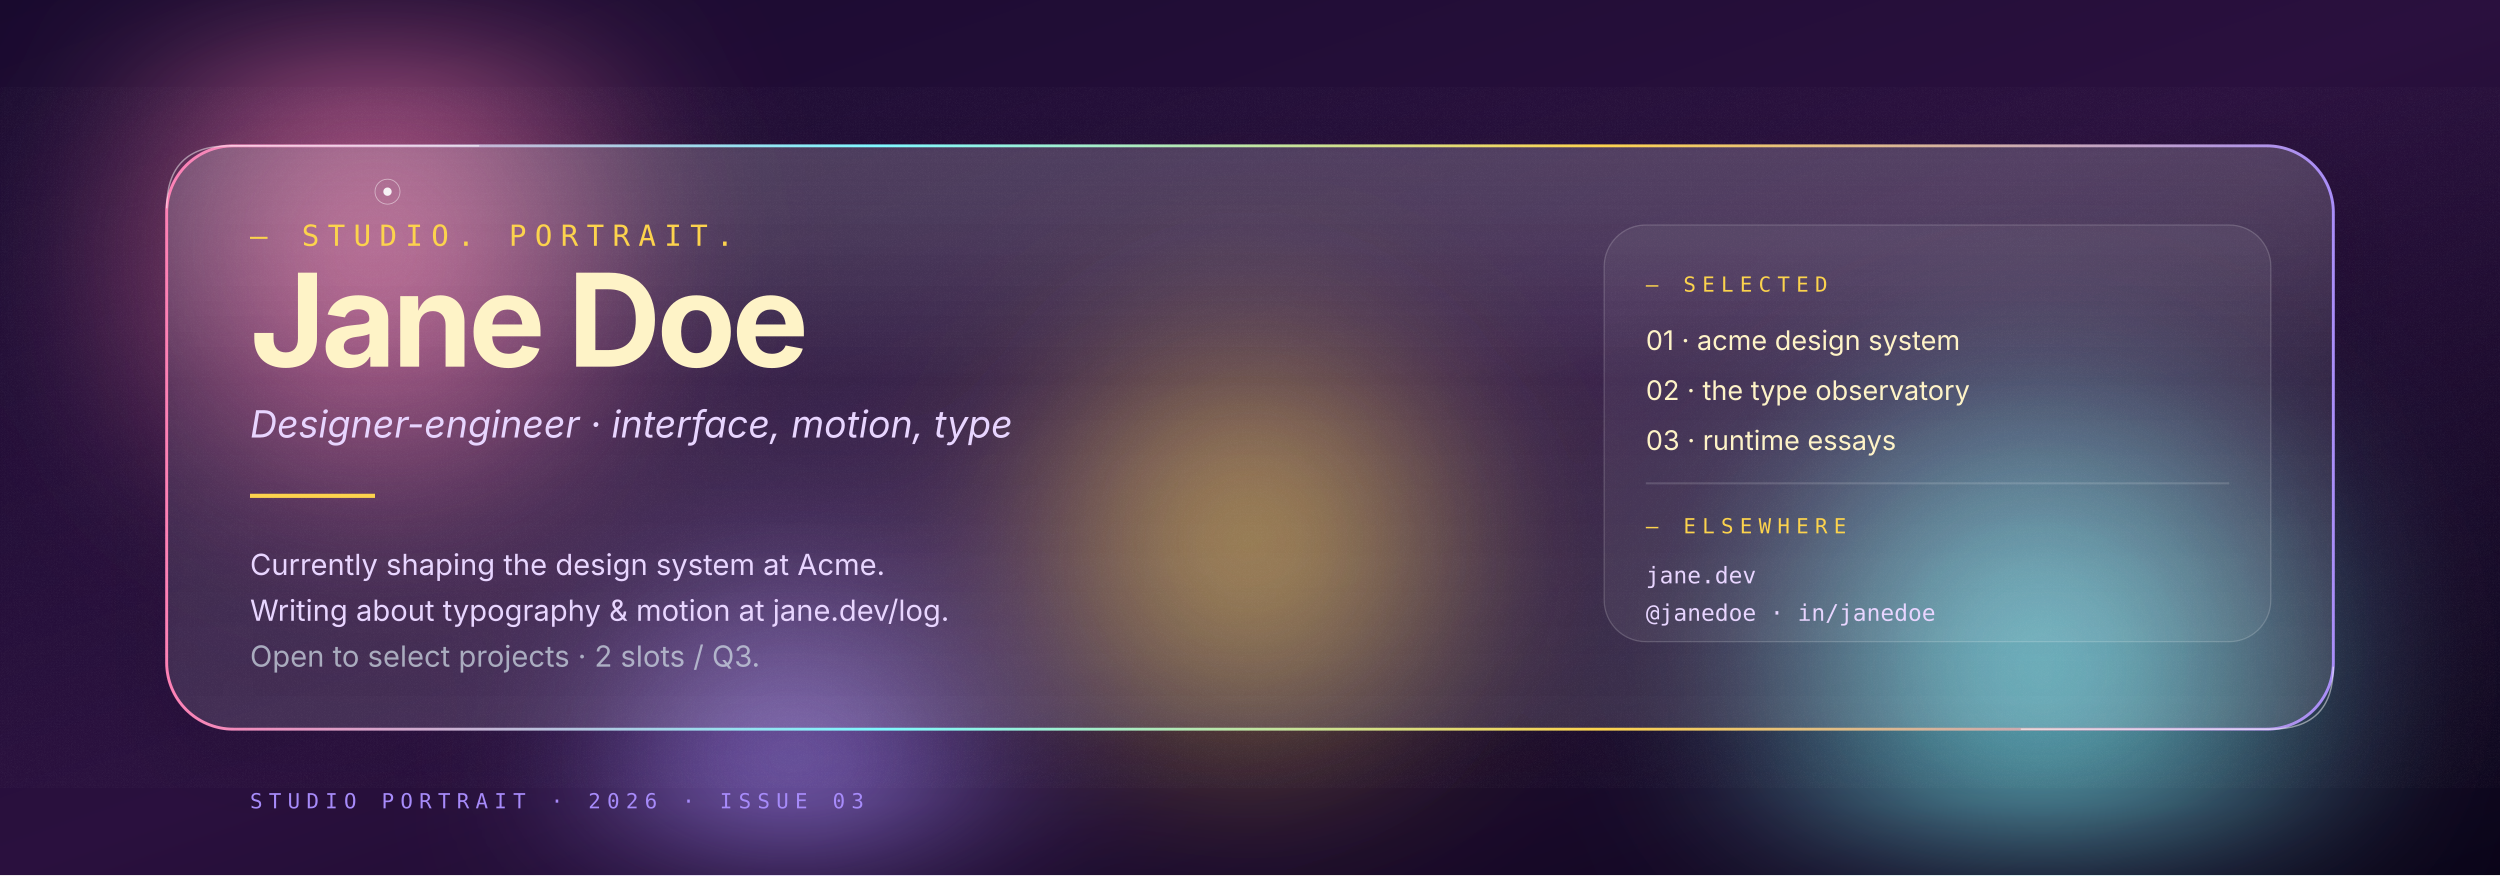
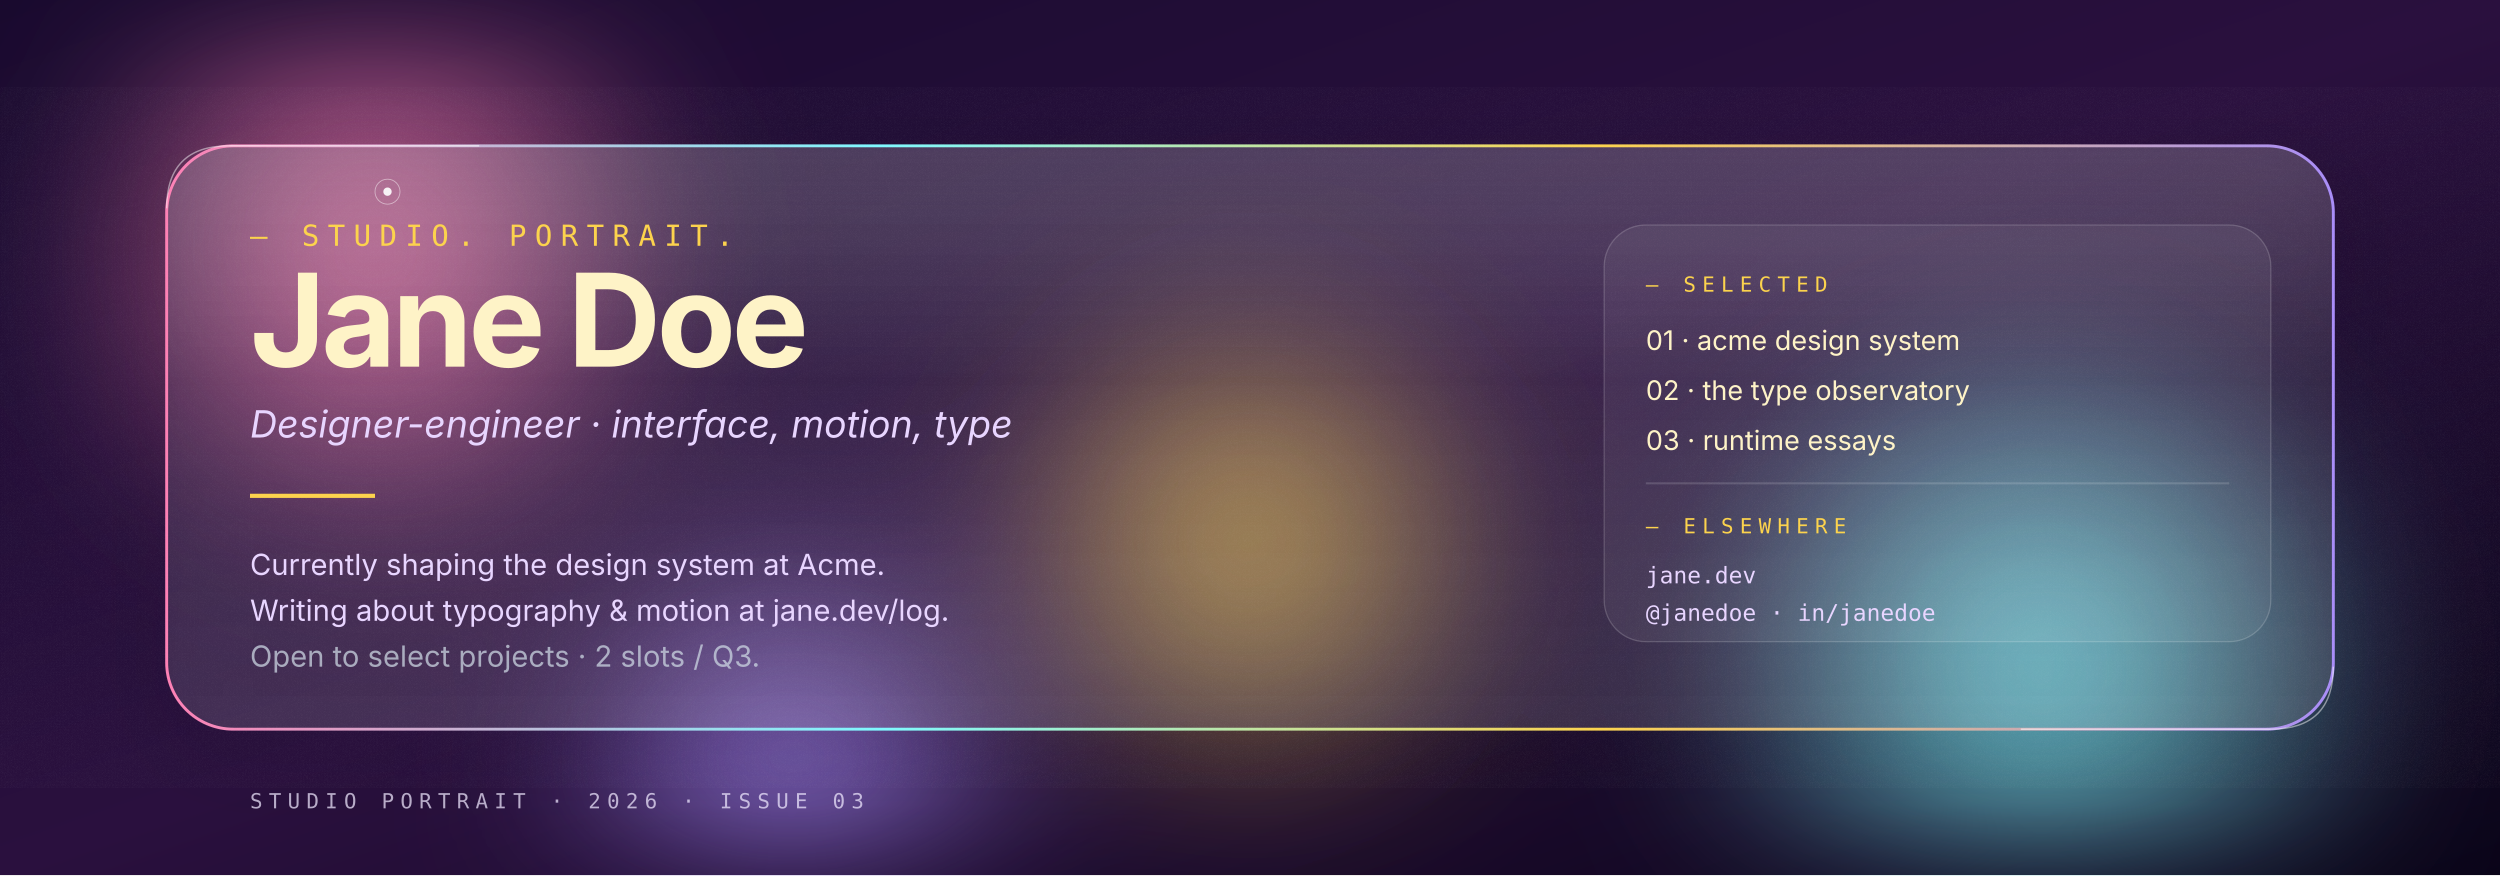
<svg xmlns="http://www.w3.org/2000/svg" viewBox="0 0 1200 420" width="1200" height="420" role="img" aria-label="Liquid Glass hero">
  <defs>
    <linearGradient id="lg-bg" x1="0" y1="0" x2="1" y2="1">
      <stop offset="0" stop-color="#180a2e" />
      <stop offset="0.5" stop-color="#2a103e" />
      <stop offset="1" stop-color="#0a0418" />
    </linearGradient>
    <radialGradient id="lg-orbA" cx="0.5" cy="0.5" r="0.5">
      <stop offset="0" stop-color="#ff7eb3" stop-opacity="0.85" />
      <stop offset="1" stop-color="#ff7eb3" stop-opacity="0" />
    </radialGradient>
    <radialGradient id="lg-orbB" cx="0.5" cy="0.5" r="0.5">
      <stop offset="0" stop-color="#7df9ff" stop-opacity="0.85" />
      <stop offset="1" stop-color="#7df9ff" stop-opacity="0" />
    </radialGradient>
    <radialGradient id="lg-orbC" cx="0.5" cy="0.5" r="0.5">
      <stop offset="0" stop-color="#fcd34d" stop-opacity="0.7" />
      <stop offset="1" stop-color="#fcd34d" stop-opacity="0" />
    </radialGradient>
    <radialGradient id="lg-orbD" cx="0.5" cy="0.5" r="0.5">
      <stop offset="0" stop-color="#a78bfa" stop-opacity="0.85" />
      <stop offset="1" stop-color="#a78bfa" stop-opacity="0" />
    </radialGradient>
    <filter id="lg-orbblur" x="-30%" y="-30%" width="160%" height="160%">
      <feGaussianBlur stdDeviation="36" />
    </filter>
    <linearGradient id="lg-glasstop" x1="0" y1="0" x2="0" y2="1">
      <stop offset="0" stop-color="#ffffff" stop-opacity="0.18" />
      <stop offset="0.4" stop-color="#ffffff" stop-opacity="0.06" />
      <stop offset="1" stop-color="#ffffff" stop-opacity="0.10" />
    </linearGradient>
    <linearGradient id="lg-edge" x1="0" y1="0" x2="1" y2="0">
      <stop offset="0" stop-color="#ff7eb3" />
      <stop offset="0.33" stop-color="#7df9ff" />
      <stop offset="0.66" stop-color="#fcd34d" />
      <stop offset="1" stop-color="#a78bfa" />
      <animate attributeName="x1" values="0;-1;0" dur="14s" repeatCount="indefinite" />
      <animate attributeName="x2" values="1;2;1" dur="14s" repeatCount="indefinite" />
    </linearGradient>
    <filter id="lg-grain">
      <feTurbulence baseFrequency="1.4" numOctaves="2" stitchTiles="stitch" />
      <feColorMatrix values="0 0 0 0 1                             0 0 0 0 1                             0 0 0 0 1                             0 0 0 0.05 0" />
    </filter>
    <filter id="lg-drop" x="-10%" y="-10%" width="120%" height="130%">
      <feGaussianBlur in="SourceAlpha" stdDeviation="20" />
      <feOffset dy="14" />
      <feComponentTransfer>
        <feFuncA type="linear" slope="0.6" />
      </feComponentTransfer>
      <feMerge>
        <feMergeNode />
        <feMergeNode in="SourceGraphic" />
      </feMerge>
    </filter>
  </defs>
  <rect width="1200" height="420" fill="url(#lg-bg)" />
  <g filter="url(#lg-orbblur)">
    <circle cx="180" cy="120" r="160" fill="url(#lg-orbA)">
      <animate attributeName="cx" values="180;280;180" dur="18s" repeatCount="indefinite" />
      <animate attributeName="cy" values="120;90;120" dur="14s" repeatCount="indefinite" />
    </circle>
    <circle cx="980" cy="320" r="180" fill="url(#lg-orbB)">
      <animate attributeName="cx" values="980;860;980" dur="20s" repeatCount="indefinite" />
      <animate attributeName="cy" values="320;280;320" dur="16s" repeatCount="indefinite" />
    </circle>
    <circle cx="600" cy="260" r="140" fill="url(#lg-orbC)">
      <animate attributeName="cy" values="260;200;260" dur="12s" repeatCount="indefinite" />
    </circle>
    <circle cx="380" cy="380" r="130" fill="url(#lg-orbD)">
      <animate attributeName="cx" values="380;480;380" dur="22s" repeatCount="indefinite" />
    </circle>
  </g>
  <g filter="url(#lg-drop)">
    <rect x="80" y="70" width="1040" height="280" rx="32" fill="url(#lg-glasstop)" />
    <rect x="80" y="70" width="1040" height="280" rx="32" fill="none" stroke="url(#lg-edge)" stroke-width="1.4" />
  </g>
  <rect x="80" y="70" width="1040" height="280" rx="32" filter="url(#lg-grain)" />
  <g stroke="#ffffff" stroke-width="0.7" fill="none" opacity="0.6">
    <path d="M 110 70 L 230 70" />
    <path d="M 1090 350 L 970 350" />
    <path d="M 80 100 Q 80 70 110 70" opacity="0.8" />
    <path d="M 1120 320 Q 1120 350 1090 350" opacity="0.8" />
  </g>
  <circle cx="186" cy="92" r="2" fill="#ffffff" opacity="0.9" />
  <circle cx="186" cy="92" r="6" fill="none" stroke="#ffffff" stroke-width="0.4" opacity="0.5" />
  <g transform="translate(120,118)" font-family="'Inter', 'Manrope', system-ui, sans-serif">
    <text font-size="14" font-family="'JetBrains Mono', monospace" fill="#fcd34d" letter-spacing="4">— STUDIO. PORTRAIT.</text>
    <text y="58" font-size="62" font-weight="700" fill="#fef3c7" letter-spacing="-2">Jane Doe</text>
    <text y="92" font-size="18" font-weight="400" fill="#e8d5ff" font-style="italic">Designer-engineer · interface, motion, type</text>
    <line x1="0" y1="120" x2="60" y2="120" stroke="#fcd34d" stroke-width="2" />
    <text y="158" font-size="14" fill="#e8d5ff">Currently shaping the design system at Acme.</text>
    <text y="180" font-size="14" fill="#e8d5ff">Writing about typography &amp; motion at jane.dev/log.</text>
    <text y="202" font-size="14" fill="#cbd5e1" opacity="0.75">Open to select projects · 2 slots / Q3.</text>
  </g>
  <g transform="translate(770,108)">
    <rect width="320" height="200" rx="20" fill="#ffffff" fill-opacity="0.06" stroke="#ffffff" stroke-opacity="0.18" stroke-width="0.6" />
    <text x="20" y="32" font-family="'JetBrains Mono', monospace" font-size="10" fill="#fcd34d" letter-spacing="3">— SELECTED</text>
    <g font-family="'Inter', sans-serif" font-size="13" fill="#fef3c7">
      <text x="20" y="60">01 · acme design system</text>
      <text x="20" y="84">02 · the type observatory</text>
      <text x="20" y="108">03 · runtime essays</text>
    </g>
    <line x1="20" y1="124" x2="300" y2="124" stroke="#ffffff" stroke-opacity="0.15" />
    <text x="20" y="148" font-family="'JetBrains Mono', monospace" font-size="10" fill="#fcd34d" letter-spacing="3">— ELSEWHERE</text>
    <g font-family="'JetBrains Mono', monospace" font-size="11" fill="#e8d5ff">
      <text x="20" y="172">jane.dev</text>
      <text x="20" y="190">@janedoe · in/janedoe</text>
    </g>
  </g>
-   <g transform="translate(120,388)" font-family="'JetBrains Mono', monospace" font-size="10" letter-spacing="3" fill="#a78bfa">
+   <g transform="translate(120,388)" font-family="'JetBrains Mono', monospace" font-size="10" letter-spacing="3" fill="#f0e9ff" opacity="0.72">
    <text>STUDIO PORTRAIT · 2026 · ISSUE 03</text>
  </g>
</svg>
